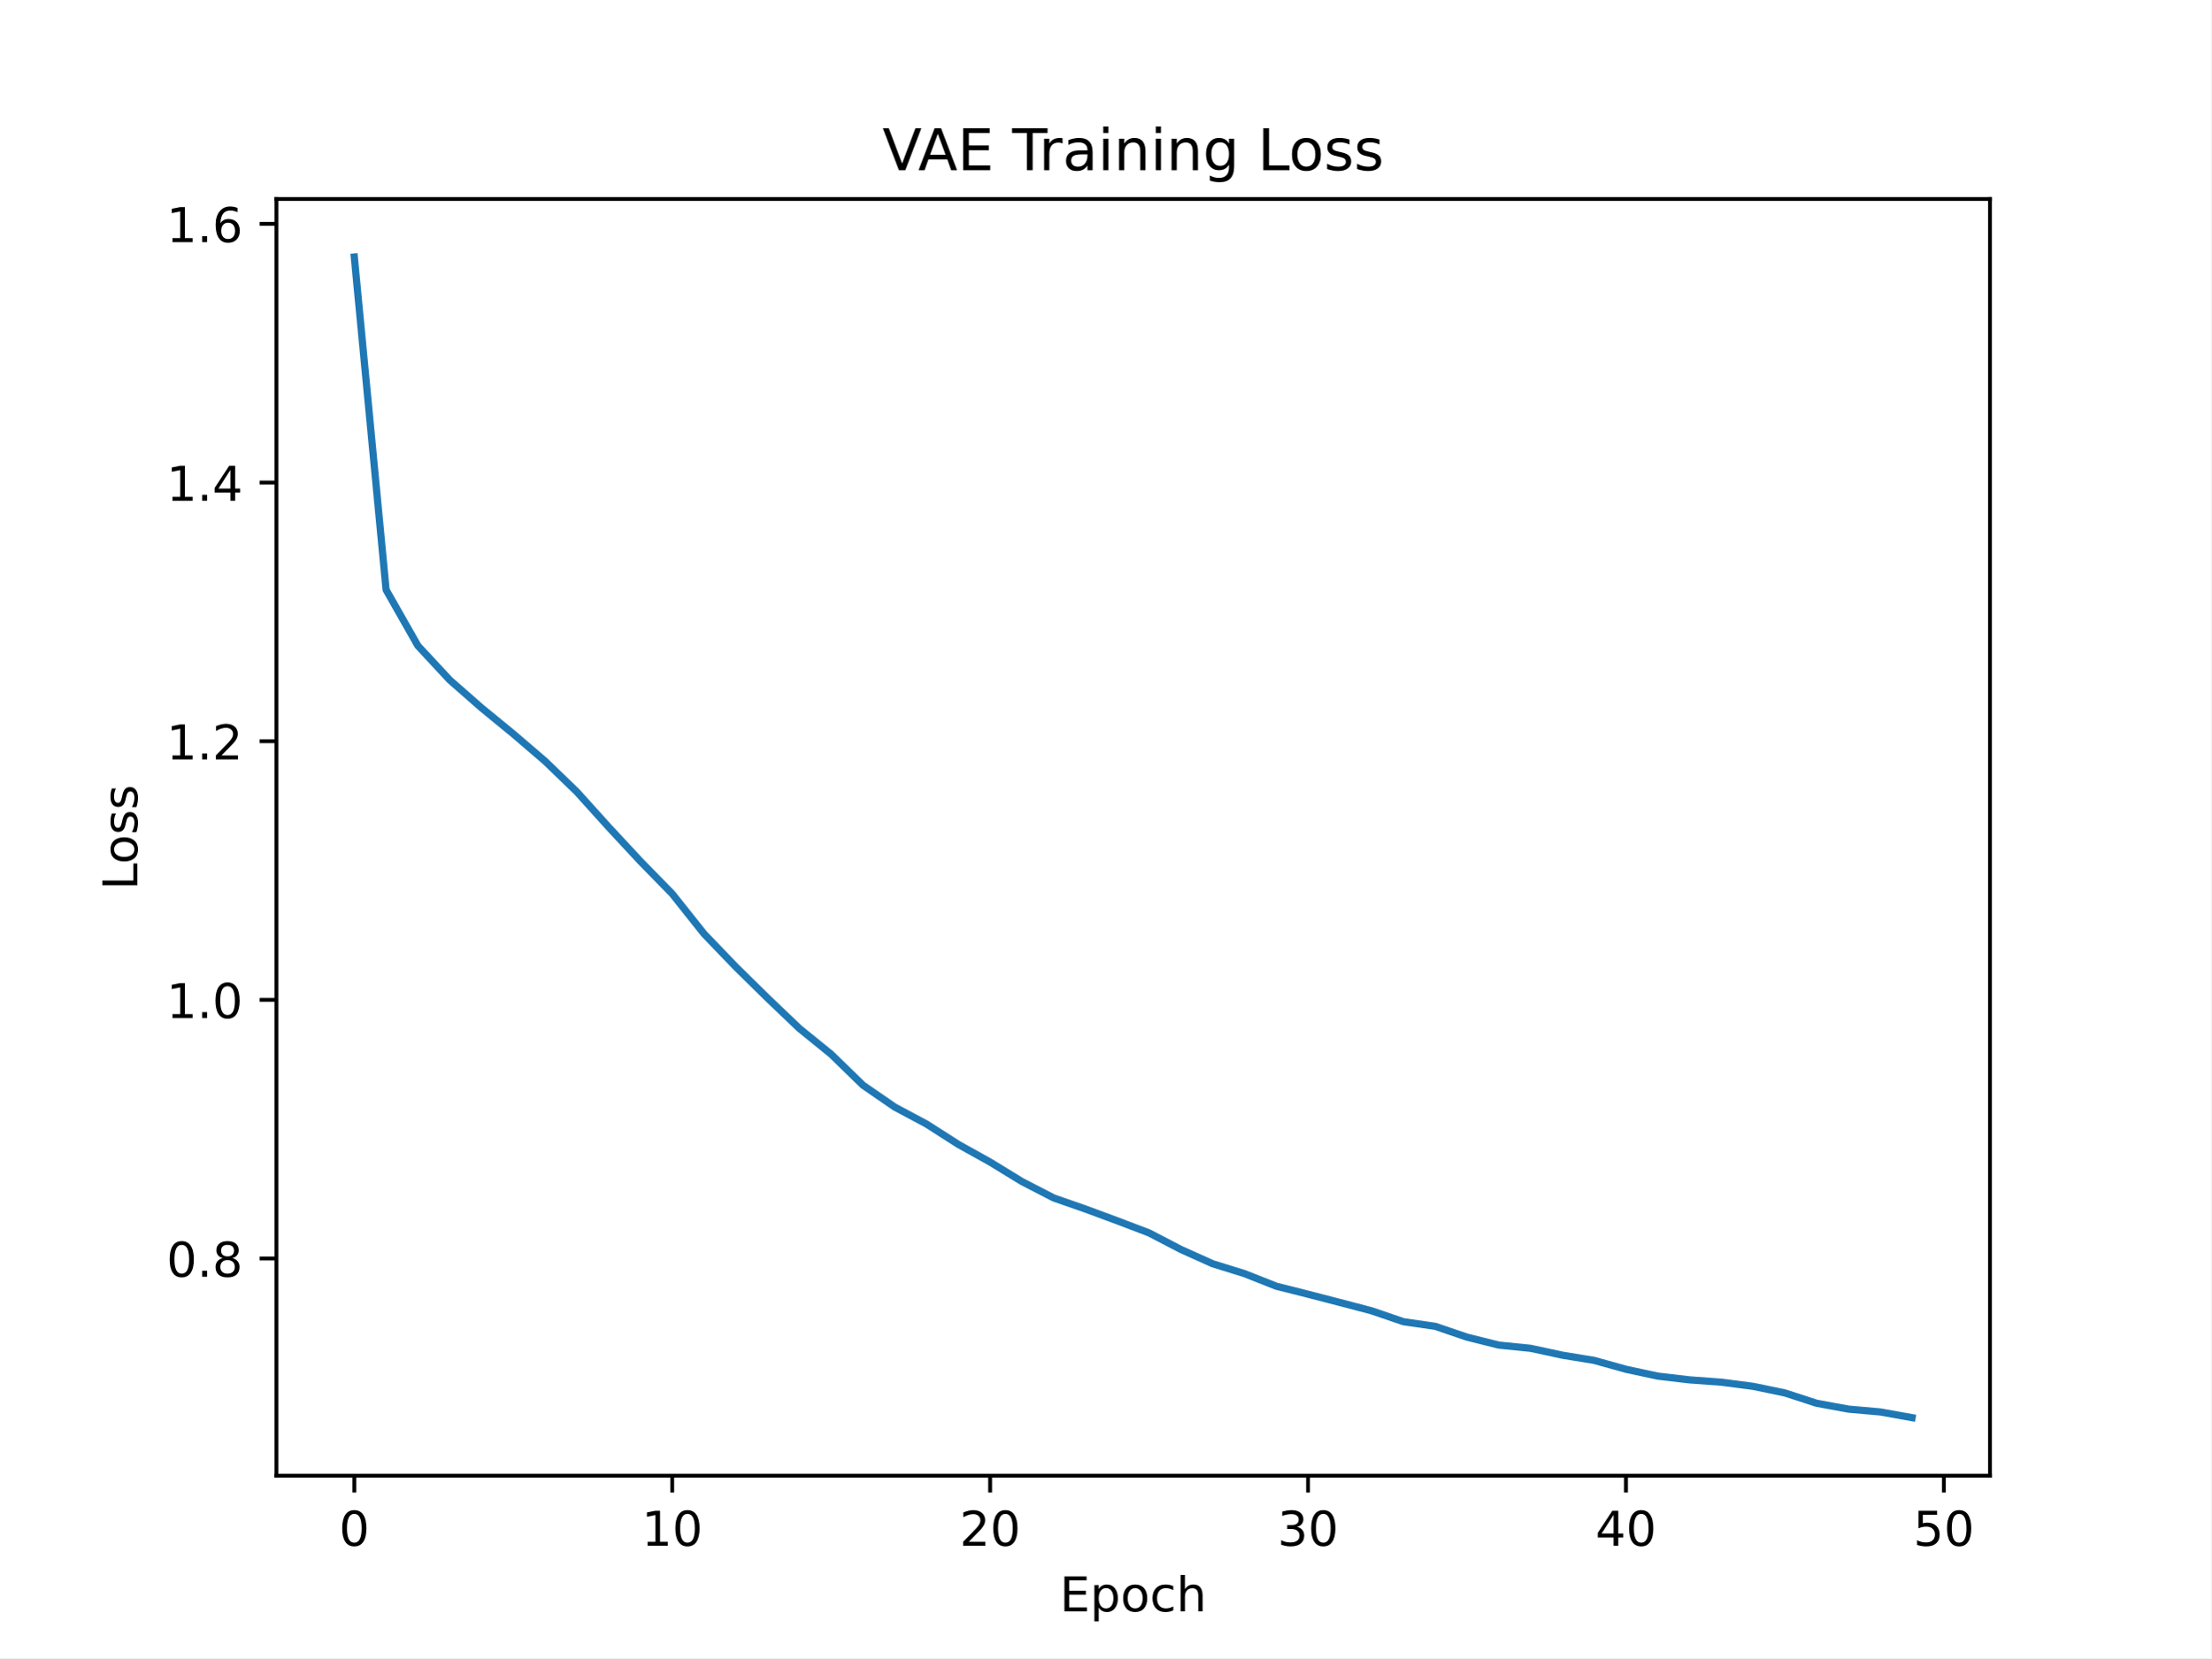
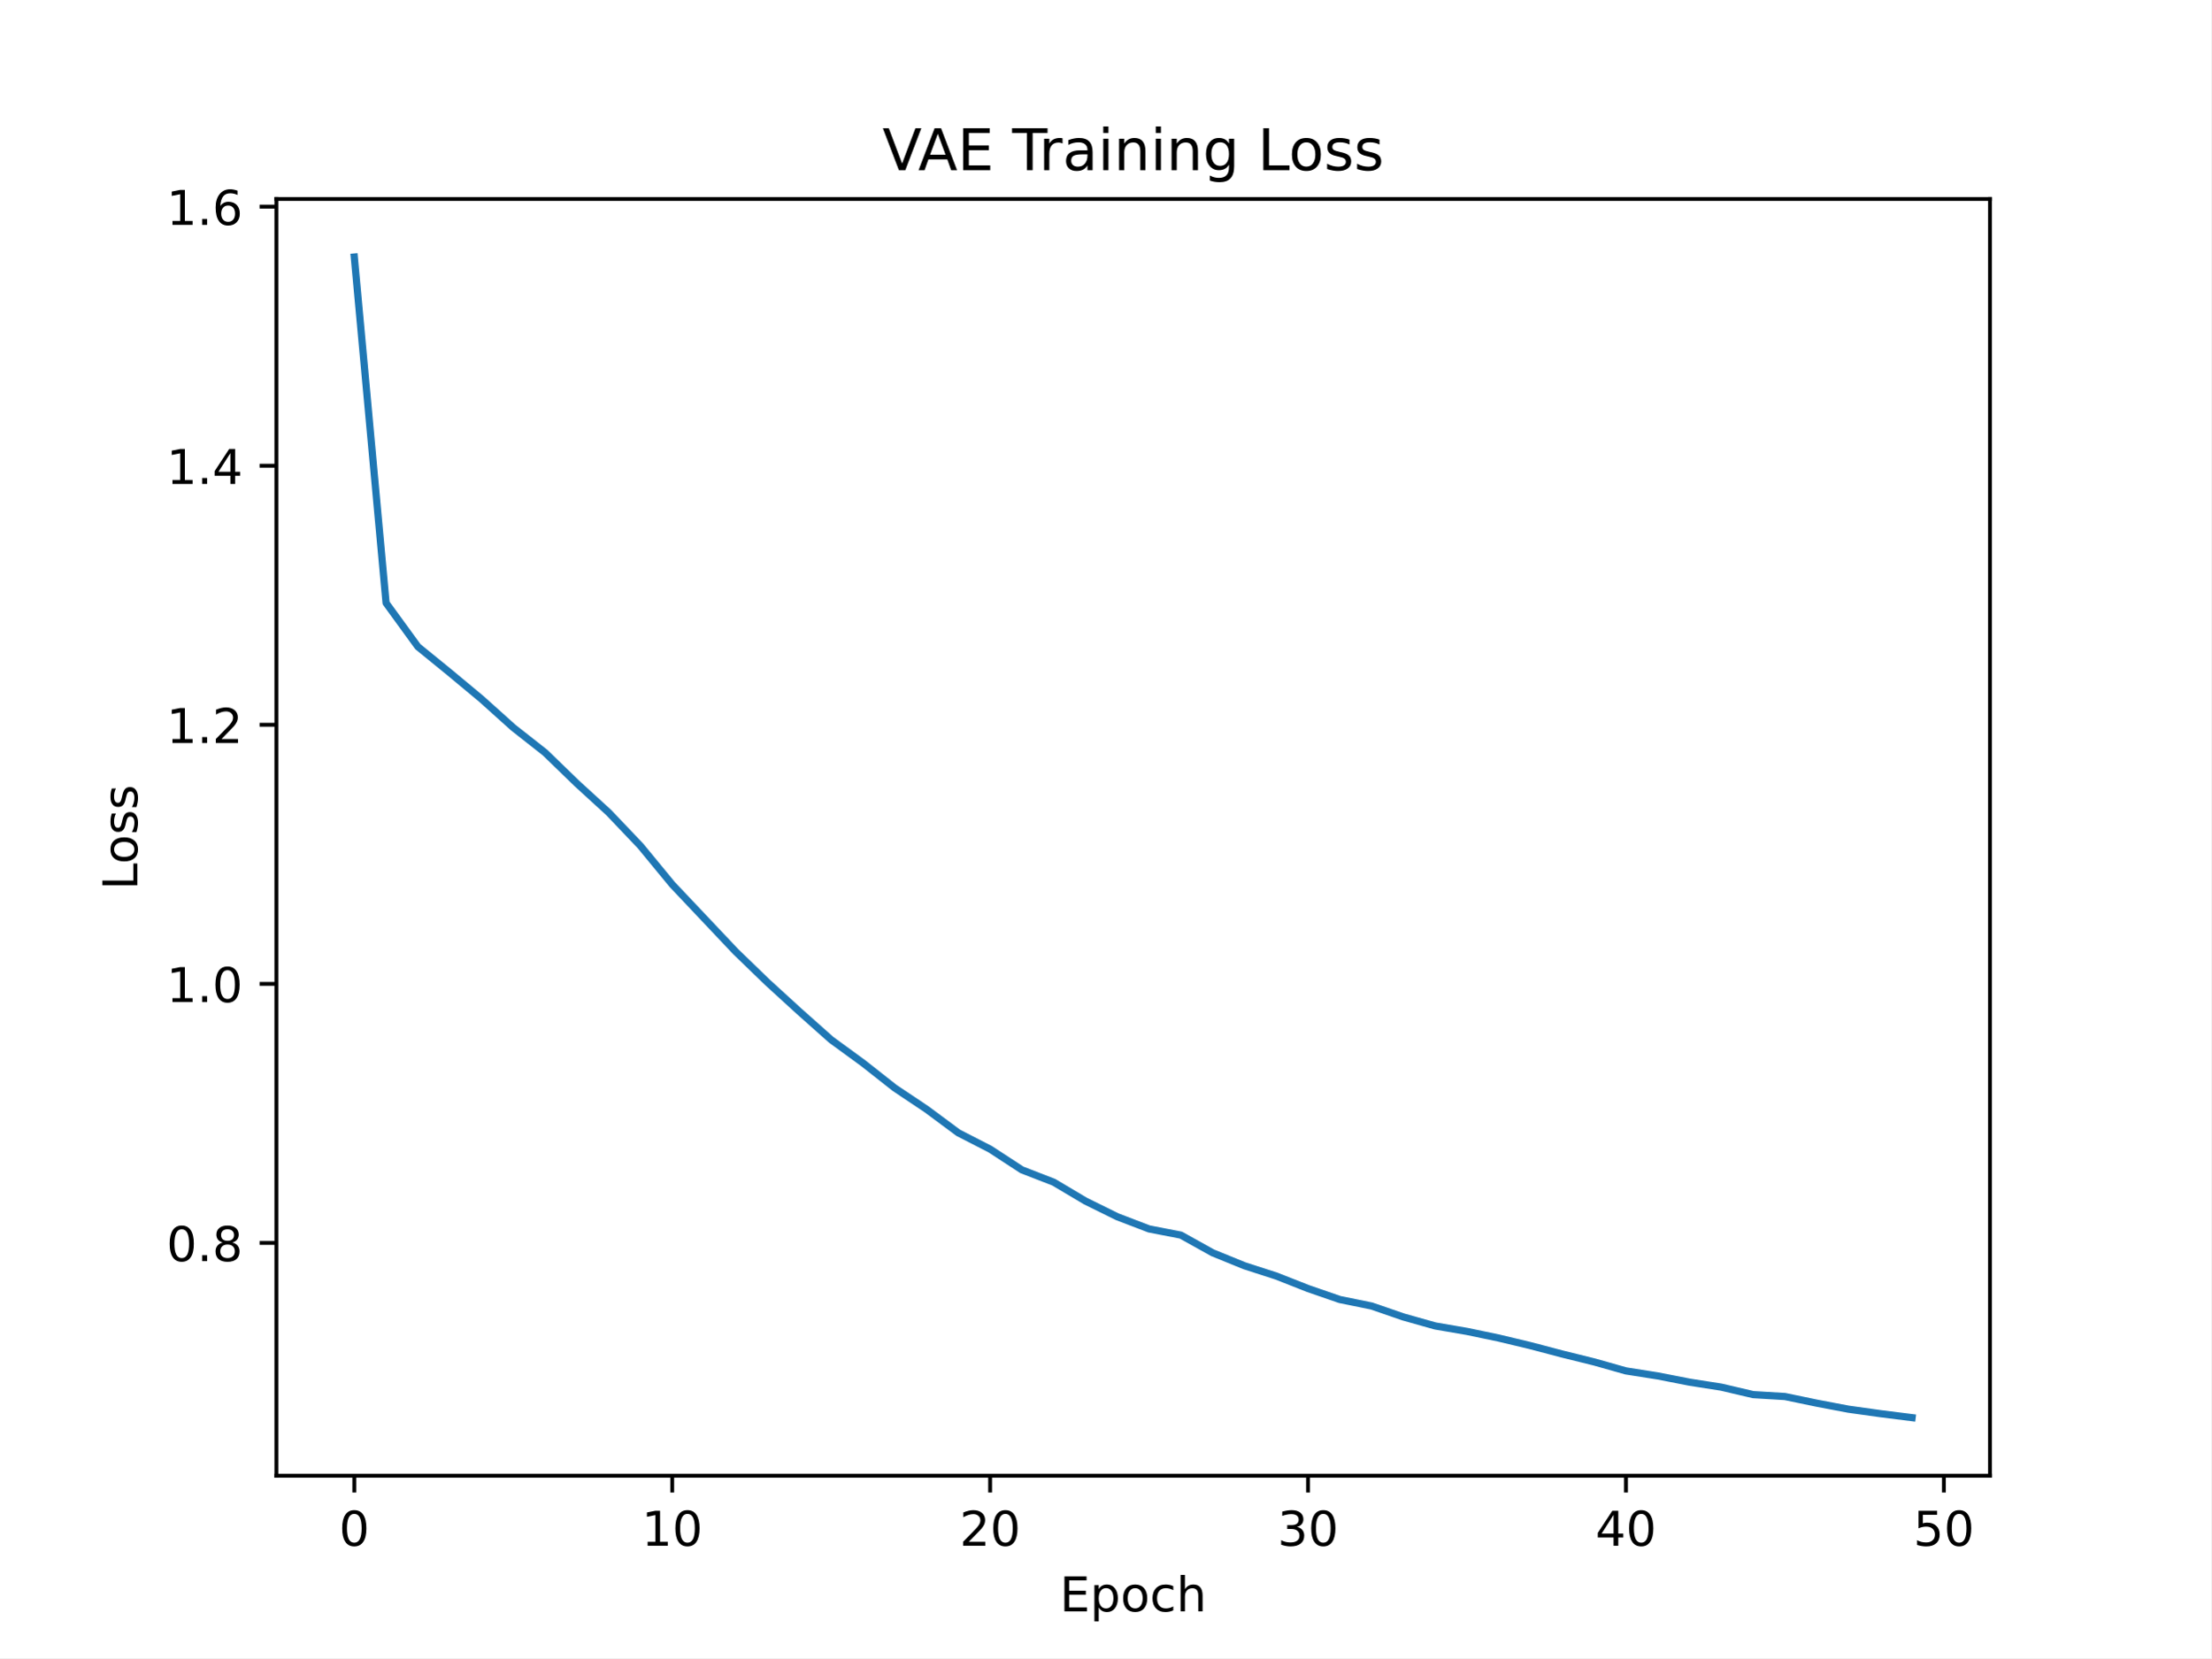
<svg xmlns="http://www.w3.org/2000/svg" xmlns:xlink="http://www.w3.org/1999/xlink" width="460.8pt" height="345.6pt" viewBox="0 0 460.8 345.6" version="1.1">
  <defs>
    <style type="text/css">*{stroke-linejoin: round; stroke-linecap: butt}</style>
  </defs>
  <g id="figure_1">
    <g id="patch_1">
      <path d="M 0 345.6  L 460.8 345.6  L 460.8 0  L 0 0  z " style="fill: #ffffff" />
    </g>
    <g id="axes_1">
      <g id="patch_2">
        <path d="M 57.6 307.584  L 414.72 307.584  L 414.72 41.472  L 57.6 41.472  z " style="fill: #ffffff" />
      </g>
      <g id="matplotlib.axis_1">
        <g id="xtick_1">
          <g id="line2d_1">
            <defs>
-               <path id="m861f8691de" d="M 0 0  L 0 3.5  " style="stroke: #000000; stroke-width: 0.8" />
-             </defs>
-             <g>
-               <use xlink:href="#m861f8691de" x="73.833" y="307.584" style="stroke: #000000; stroke-width: 0.8" />
+               <path id="mcb69a85673" d="M 0 0  L 0 3.5  " style="stroke: #000000; stroke-width: 0.8" />
+             </defs>
+             <g>
+               <use xlink:href="#mcb69a85673" x="73.833" y="307.584" style="stroke: #000000; stroke-width: 0.8" />
            </g>
          </g>
          <g id="text_1">
            <g transform="translate(70.65148 322.1824) scale(0.1 -0.1)">
              <defs>
                <path id="DejaVuSans-30" d="M 2034 4250  Q 1547 4250 1301 3770  Q 1056 3291 1056 2328  Q 1056 1369 1301 889  Q 1547 409 2034 409  Q 2525 409 2770 889  Q 3016 1369 3016 2328  Q 3016 3291 2770 3770  Q 2525 4250 2034 4250  z M 2034 4750  Q 2819 4750 3233 4129  Q 3647 3509 3647 2328  Q 3647 1150 3233 529  Q 2819 -91 2034 -91  Q 1250 -91 836 529  Q 422 1150 422 2328  Q 422 3509 836 4129  Q 1250 4750 2034 4750  z " transform="scale(0.015625)" />
              </defs>
              <use xlink:href="#DejaVuSans-30" />
            </g>
          </g>
        </g>
        <g id="xtick_2">
          <g id="line2d_2">
            <g>
-               <use xlink:href="#m861f8691de" x="140.089" y="307.584" style="stroke: #000000; stroke-width: 0.8" />
+               <use xlink:href="#mcb69a85673" x="140.089" y="307.584" style="stroke: #000000; stroke-width: 0.8" />
            </g>
          </g>
          <g id="text_2">
            <g transform="translate(133.7263 322.1824) scale(0.1 -0.1)">
              <defs>
                <path id="DejaVuSans-31" d="M 794 531  L 1825 531  L 1825 4091  L 703 3866  L 703 4441  L 1819 4666  L 2450 4666  L 2450 531  L 3481 531  L 3481 0  L 794 0  L 794 531  z " transform="scale(0.015625)" />
              </defs>
              <use xlink:href="#DejaVuSans-31" />
              <use xlink:href="#DejaVuSans-30" transform="translate(63.62305 0)" />
            </g>
          </g>
        </g>
        <g id="xtick_3">
          <g id="line2d_3">
            <g>
-               <use xlink:href="#m861f8691de" x="206.345" y="307.584" style="stroke: #000000; stroke-width: 0.8" />
+               <use xlink:href="#mcb69a85673" x="206.345" y="307.584" style="stroke: #000000; stroke-width: 0.8" />
            </g>
          </g>
          <g id="text_3">
            <g transform="translate(199.9823 322.1824) scale(0.1 -0.1)">
              <defs>
                <path id="DejaVuSans-32" d="M 1228 531  L 3431 531  L 3431 0  L 469 0  L 469 531  Q 828 903 1448 1529  Q 2069 2156 2228 2338  Q 2531 2678 2651 2914  Q 2772 3150 2772 3378  Q 2772 3750 2511 3984  Q 2250 4219 1831 4219  Q 1534 4219 1204 4116  Q 875 4013 500 3803  L 500 4441  Q 881 4594 1212 4672  Q 1544 4750 1819 4750  Q 2544 4750 2975 4387  Q 3406 4025 3406 3419  Q 3406 3131 3298 2873  Q 3191 2616 2906 2266  Q 2828 2175 2409 1742  Q 1991 1309 1228 531  z " transform="scale(0.015625)" />
              </defs>
              <use xlink:href="#DejaVuSans-32" />
              <use xlink:href="#DejaVuSans-30" transform="translate(63.62305 0)" />
            </g>
          </g>
        </g>
        <g id="xtick_4">
          <g id="line2d_4">
            <g>
-               <use xlink:href="#m861f8691de" x="272.601" y="307.584" style="stroke: #000000; stroke-width: 0.8" />
+               <use xlink:href="#mcb69a85673" x="272.601" y="307.584" style="stroke: #000000; stroke-width: 0.8" />
            </g>
          </g>
          <g id="text_4">
            <g transform="translate(266.2383 322.1824) scale(0.1 -0.1)">
              <defs>
                <path id="DejaVuSans-33" d="M 2597 2516  Q 3050 2419 3304 2112  Q 3559 1806 3559 1356  Q 3559 666 3084 287  Q 2609 -91 1734 -91  Q 1441 -91 1130 -33  Q 819 25 488 141  L 488 750  Q 750 597 1062 519  Q 1375 441 1716 441  Q 2309 441 2620 675  Q 2931 909 2931 1356  Q 2931 1769 2642 2001  Q 2353 2234 1838 2234  L 1294 2234  L 1294 2753  L 1863 2753  Q 2328 2753 2575 2939  Q 2822 3125 2822 3475  Q 2822 3834 2567 4026  Q 2313 4219 1838 4219  Q 1578 4219 1281 4162  Q 984 4106 628 3988  L 628 4550  Q 988 4650 1302 4700  Q 1616 4750 1894 4750  Q 2613 4750 3031 4423  Q 3450 4097 3450 3541  Q 3450 3153 3228 2886  Q 3006 2619 2597 2516  z " transform="scale(0.015625)" />
              </defs>
              <use xlink:href="#DejaVuSans-33" />
              <use xlink:href="#DejaVuSans-30" transform="translate(63.62305 0)" />
            </g>
          </g>
        </g>
        <g id="xtick_5">
          <g id="line2d_5">
            <g>
-               <use xlink:href="#m861f8691de" x="338.857" y="307.584" style="stroke: #000000; stroke-width: 0.8" />
+               <use xlink:href="#mcb69a85673" x="338.857" y="307.584" style="stroke: #000000; stroke-width: 0.8" />
            </g>
          </g>
          <g id="text_5">
            <g transform="translate(332.4943 322.1824) scale(0.1 -0.1)">
              <defs>
                <path id="DejaVuSans-34" d="M 2419 4116  L 825 1625  L 2419 1625  L 2419 4116  z M 2253 4666  L 3047 4666  L 3047 1625  L 3713 1625  L 3713 1100  L 3047 1100  L 3047 0  L 2419 0  L 2419 1100  L 313 1100  L 313 1709  L 2253 4666  z " transform="scale(0.015625)" />
              </defs>
              <use xlink:href="#DejaVuSans-34" />
              <use xlink:href="#DejaVuSans-30" transform="translate(63.62305 0)" />
            </g>
          </g>
        </g>
        <g id="xtick_6">
          <g id="line2d_6">
            <g>
-               <use xlink:href="#m861f8691de" x="405.113" y="307.584" style="stroke: #000000; stroke-width: 0.8" />
+               <use xlink:href="#mcb69a85673" x="405.113" y="307.584" style="stroke: #000000; stroke-width: 0.8" />
            </g>
          </g>
          <g id="text_6">
            <g transform="translate(398.7504 322.1824) scale(0.1 -0.1)">
              <defs>
                <path id="DejaVuSans-35" d="M 691 4666  L 3169 4666  L 3169 4134  L 1269 4134  L 1269 2991  Q 1406 3038 1543 3061  Q 1681 3084 1819 3084  Q 2600 3084 3056 2656  Q 3513 2228 3513 1497  Q 3513 744 3044 326  Q 2575 -91 1722 -91  Q 1428 -91 1123 -41  Q 819 9 494 109  L 494 744  Q 775 591 1075 516  Q 1375 441 1709 441  Q 2250 441 2565 725  Q 2881 1009 2881 1497  Q 2881 1984 2565 2268  Q 2250 2553 1709 2553  Q 1456 2553 1204 2497  Q 953 2441 691 2322  L 691 4666  z " transform="scale(0.015625)" />
              </defs>
              <use xlink:href="#DejaVuSans-35" />
              <use xlink:href="#DejaVuSans-30" transform="translate(63.62305 0)" />
            </g>
          </g>
        </g>
        <g id="text_7">
          <g transform="translate(220.8491 335.8606) scale(0.1 -0.1)">
            <defs>
              <path id="DejaVuSans-45" d="M 628 4666  L 3578 4666  L 3578 4134  L 1259 4134  L 1259 2753  L 3481 2753  L 3481 2222  L 1259 2222  L 1259 531  L 3634 531  L 3634 0  L 628 0  L 628 4666  z " transform="scale(0.015625)" />
              <path id="DejaVuSans-70" d="M 1159 525  L 1159 -1331  L 581 -1331  L 581 3500  L 1159 3500  L 1159 2969  Q 1341 3281 1617 3432  Q 1894 3584 2278 3584  Q 2916 3584 3314 3078  Q 3713 2572 3713 1747  Q 3713 922 3314 415  Q 2916 -91 2278 -91  Q 1894 -91 1617 61  Q 1341 213 1159 525  z M 3116 1747  Q 3116 2381 2855 2742  Q 2594 3103 2138 3103  Q 1681 3103 1420 2742  Q 1159 2381 1159 1747  Q 1159 1113 1420 752  Q 1681 391 2138 391  Q 2594 391 2855 752  Q 3116 1113 3116 1747  z " transform="scale(0.015625)" />
              <path id="DejaVuSans-6f" d="M 1959 3097  Q 1497 3097 1228 2736  Q 959 2375 959 1747  Q 959 1119 1226 758  Q 1494 397 1959 397  Q 2419 397 2687 759  Q 2956 1122 2956 1747  Q 2956 2369 2687 2733  Q 2419 3097 1959 3097  z M 1959 3584  Q 2709 3584 3137 3096  Q 3566 2609 3566 1747  Q 3566 888 3137 398  Q 2709 -91 1959 -91  Q 1206 -91 779 398  Q 353 888 353 1747  Q 353 2609 779 3096  Q 1206 3584 1959 3584  z " transform="scale(0.015625)" />
              <path id="DejaVuSans-63" d="M 3122 3366  L 3122 2828  Q 2878 2963 2633 3030  Q 2388 3097 2138 3097  Q 1578 3097 1268 2742  Q 959 2388 959 1747  Q 959 1106 1268 751  Q 1578 397 2138 397  Q 2388 397 2633 464  Q 2878 531 3122 666  L 3122 134  Q 2881 22 2623 -34  Q 2366 -91 2075 -91  Q 1284 -91 818 406  Q 353 903 353 1747  Q 353 2603 823 3093  Q 1294 3584 2113 3584  Q 2378 3584 2631 3529  Q 2884 3475 3122 3366  z " transform="scale(0.015625)" />
              <path id="DejaVuSans-68" d="M 3513 2113  L 3513 0  L 2938 0  L 2938 2094  Q 2938 2591 2744 2837  Q 2550 3084 2163 3084  Q 1697 3084 1428 2787  Q 1159 2491 1159 1978  L 1159 0  L 581 0  L 581 4863  L 1159 4863  L 1159 2956  Q 1366 3272 1645 3428  Q 1925 3584 2291 3584  Q 2894 3584 3203 3211  Q 3513 2838 3513 2113  z " transform="scale(0.015625)" />
            </defs>
            <use xlink:href="#DejaVuSans-45" />
            <use xlink:href="#DejaVuSans-70" transform="translate(63.18359 0)" />
            <use xlink:href="#DejaVuSans-6f" transform="translate(126.6602 0)" />
            <use xlink:href="#DejaVuSans-63" transform="translate(187.8418 0)" />
            <use xlink:href="#DejaVuSans-68" transform="translate(242.8223 0)" />
          </g>
        </g>
      </g>
      <g id="matplotlib.axis_2">
        <g id="ytick_1">
          <g id="line2d_7">
            <defs>
-               <path id="m9092a7a322" d="M 0 0  L -3.5 0  " style="stroke: #000000; stroke-width: 0.8" />
-             </defs>
-             <g>
-               <use xlink:href="#m9092a7a322" x="57.6" y="262.315" style="stroke: #000000; stroke-width: 0.8" />
+               <path id="mefb3c9f161" d="M 0 0  L -3.5 0  " style="stroke: #000000; stroke-width: 0.8" />
+             </defs>
+             <g>
+               <use xlink:href="#mefb3c9f161" x="57.6" y="259.064" style="stroke: #000000; stroke-width: 0.8" />
            </g>
          </g>
          <g id="text_8">
-             <g transform="translate(34.69687 266.1141) scale(0.1 -0.1)">
+             <g transform="translate(34.69687 262.8636) scale(0.1 -0.1)">
              <defs>
                <path id="DejaVuSans-2e" d="M 684 794  L 1344 794  L 1344 0  L 684 0  L 684 794  z " transform="scale(0.015625)" />
                <path id="DejaVuSans-38" d="M 2034 2216  Q 1584 2216 1326 1975  Q 1069 1734 1069 1313  Q 1069 891 1326 650  Q 1584 409 2034 409  Q 2484 409 2743 651  Q 3003 894 3003 1313  Q 3003 1734 2745 1975  Q 2488 2216 2034 2216  z M 1403 2484  Q 997 2584 770 2862  Q 544 3141 544 3541  Q 544 4100 942 4425  Q 1341 4750 2034 4750  Q 2731 4750 3128 4425  Q 3525 4100 3525 3541  Q 3525 3141 3298 2862  Q 3072 2584 2669 2484  Q 3125 2378 3379 2068  Q 3634 1759 3634 1313  Q 3634 634 3220 271  Q 2806 -91 2034 -91  Q 1263 -91 848 271  Q 434 634 434 1313  Q 434 1759 690 2068  Q 947 2378 1403 2484  z M 1172 3481  Q 1172 3119 1398 2916  Q 1625 2713 2034 2713  Q 2441 2713 2670 2916  Q 2900 3119 2900 3481  Q 2900 3844 2670 4047  Q 2441 4250 2034 4250  Q 1625 4250 1398 4047  Q 1172 3844 1172 3481  z " transform="scale(0.015625)" />
              </defs>
              <use xlink:href="#DejaVuSans-30" />
              <use xlink:href="#DejaVuSans-2e" transform="translate(63.62305 0)" />
              <use xlink:href="#DejaVuSans-38" transform="translate(95.41016 0)" />
            </g>
          </g>
        </g>
        <g id="ytick_2">
          <g id="line2d_8">
            <g>
-               <use xlink:href="#m9092a7a322" x="57.6" y="208.4" style="stroke: #000000; stroke-width: 0.8" />
+               <use xlink:href="#mefb3c9f161" x="57.6" y="205.066" style="stroke: #000000; stroke-width: 0.8" />
            </g>
          </g>
          <g id="text_9">
-             <g transform="translate(34.69687 212.1995) scale(0.1 -0.1)">
+             <g transform="translate(34.69687 208.8648) scale(0.1 -0.1)">
              <use xlink:href="#DejaVuSans-31" />
              <use xlink:href="#DejaVuSans-2e" transform="translate(63.62305 0)" />
              <use xlink:href="#DejaVuSans-30" transform="translate(95.41016 0)" />
            </g>
          </g>
        </g>
        <g id="ytick_3">
          <g id="line2d_9">
            <g>
-               <use xlink:href="#m9092a7a322" x="57.6" y="154.486" style="stroke: #000000; stroke-width: 0.8" />
+               <use xlink:href="#mefb3c9f161" x="57.6" y="151.067" style="stroke: #000000; stroke-width: 0.8" />
            </g>
          </g>
          <g id="text_10">
-             <g transform="translate(34.69687 158.2849) scale(0.1 -0.1)">
+             <g transform="translate(34.69687 154.8661) scale(0.1 -0.1)">
              <use xlink:href="#DejaVuSans-31" />
              <use xlink:href="#DejaVuSans-2e" transform="translate(63.62305 0)" />
              <use xlink:href="#DejaVuSans-32" transform="translate(95.41016 0)" />
            </g>
          </g>
        </g>
        <g id="ytick_4">
          <g id="line2d_10">
            <g>
-               <use xlink:href="#m9092a7a322" x="57.6" y="100.571" style="stroke: #000000; stroke-width: 0.8" />
+               <use xlink:href="#mefb3c9f161" x="57.6" y="97.068" style="stroke: #000000; stroke-width: 0.8" />
            </g>
          </g>
          <g id="text_11">
-             <g transform="translate(34.69687 104.3703) scale(0.1 -0.1)">
+             <g transform="translate(34.69687 100.8674) scale(0.1 -0.1)">
              <use xlink:href="#DejaVuSans-31" />
              <use xlink:href="#DejaVuSans-2e" transform="translate(63.62305 0)" />
              <use xlink:href="#DejaVuSans-34" transform="translate(95.41016 0)" />
            </g>
          </g>
        </g>
        <g id="ytick_5">
          <g id="line2d_11">
            <g>
-               <use xlink:href="#m9092a7a322" x="57.6" y="46.656" style="stroke: #000000; stroke-width: 0.8" />
+               <use xlink:href="#mefb3c9f161" x="57.6" y="43.069" style="stroke: #000000; stroke-width: 0.8" />
            </g>
          </g>
          <g id="text_12">
-             <g transform="translate(34.69687 50.45572) scale(0.1 -0.1)">
+             <g transform="translate(34.69687 46.86863) scale(0.1 -0.1)">
              <defs>
                <path id="DejaVuSans-36" d="M 2113 2584  Q 1688 2584 1439 2293  Q 1191 2003 1191 1497  Q 1191 994 1439 701  Q 1688 409 2113 409  Q 2538 409 2786 701  Q 3034 994 3034 1497  Q 3034 2003 2786 2293  Q 2538 2584 2113 2584  z M 3366 4563  L 3366 3988  Q 3128 4100 2886 4159  Q 2644 4219 2406 4219  Q 1781 4219 1451 3797  Q 1122 3375 1075 2522  Q 1259 2794 1537 2939  Q 1816 3084 2150 3084  Q 2853 3084 3261 2657  Q 3669 2231 3669 1497  Q 3669 778 3244 343  Q 2819 -91 2113 -91  Q 1303 -91 875 529  Q 447 1150 447 2328  Q 447 3434 972 4092  Q 1497 4750 2381 4750  Q 2619 4750 2861 4703  Q 3103 4656 3366 4563  z " transform="scale(0.015625)" />
              </defs>
              <use xlink:href="#DejaVuSans-31" />
              <use xlink:href="#DejaVuSans-2e" transform="translate(63.62305 0)" />
              <use xlink:href="#DejaVuSans-36" transform="translate(95.41016 0)" />
            </g>
          </g>
        </g>
        <g id="text_13">
          <g transform="translate(28.61719 185.4952) rotate(-90) scale(0.1 -0.1)">
            <defs>
              <path id="DejaVuSans-4c" d="M 628 4666  L 1259 4666  L 1259 531  L 3531 531  L 3531 0  L 628 0  L 628 4666  z " transform="scale(0.015625)" />
              <path id="DejaVuSans-73" d="M 2834 3397  L 2834 2853  Q 2591 2978 2328 3040  Q 2066 3103 1784 3103  Q 1356 3103 1142 2972  Q 928 2841 928 2578  Q 928 2378 1081 2264  Q 1234 2150 1697 2047  L 1894 2003  Q 2506 1872 2764 1633  Q 3022 1394 3022 966  Q 3022 478 2636 193  Q 2250 -91 1575 -91  Q 1294 -91 989 -36  Q 684 19 347 128  L 347 722  Q 666 556 975 473  Q 1284 391 1588 391  Q 1994 391 2212 530  Q 2431 669 2431 922  Q 2431 1156 2273 1281  Q 2116 1406 1581 1522  L 1381 1569  Q 847 1681 609 1914  Q 372 2147 372 2553  Q 372 3047 722 3315  Q 1072 3584 1716 3584  Q 2034 3584 2315 3537  Q 2597 3491 2834 3397  z " transform="scale(0.015625)" />
            </defs>
            <use xlink:href="#DejaVuSans-4c" />
            <use xlink:href="#DejaVuSans-6f" transform="translate(53.96289 0)" />
            <use xlink:href="#DejaVuSans-73" transform="translate(115.1445 0)" />
            <use xlink:href="#DejaVuSans-73" transform="translate(167.2441 0)" />
          </g>
        </g>
      </g>
      <g id="line2d_12">
-         <path d="M 73.833 53.568  L 80.458 122.931  L 87.084 134.588  L 93.71 141.718  L 100.335 147.531  L 106.961 152.96  L 113.586 158.639  L 120.212 165.04  L 126.838 172.386  L 133.463 179.515  L 140.089 186.295  L 146.714 194.627  L 153.34 201.523  L 159.966 208.038  L 166.591 214.364  L 173.217 219.738  L 179.842 226.19  L 186.468 230.751  L 193.094 234.29  L 199.719 238.531  L 206.345 242.218  L 212.97 246.272  L 219.596 249.694  L 226.222 252.004  L 232.847 254.459  L 239.473 256.982  L 246.098 260.429  L 252.724 263.41  L 259.35 265.464  L 265.975 268.087  L 272.601 269.758  L 279.226 271.477  L 285.852 273.219  L 292.478 275.487  L 299.103 276.45  L 305.729 278.706  L 312.354 280.362  L 318.98 281.032  L 325.606 282.464  L 332.231 283.554  L 338.857 285.401  L 345.482 286.83  L 352.108 287.609  L 358.734 288.096  L 365.359 288.958  L 371.985 290.338  L 378.61 292.493  L 385.236 293.707  L 391.862 294.298  L 398.487 295.488  " clip-path="url(#p9132887c05)" style="fill: none; stroke: #1f77b4; stroke-width: 1.5; stroke-linecap: square" />
+         <path d="M 73.833 53.568  L 80.458 125.675  L 87.084 134.784  L 93.71 140.179  L 100.335 145.695  L 106.961 151.649  L 113.586 156.86  L 120.212 163.282  L 126.838 169.342  L 133.463 176.301  L 140.089 184.352  L 146.714 191.36  L 153.34 198.371  L 159.966 204.777  L 166.591 210.831  L 173.217 216.724  L 179.842 221.558  L 186.468 226.774  L 193.094 231.206  L 199.719 236.122  L 206.345 239.52  L 212.97 243.841  L 219.596 246.41  L 226.222 250.344  L 232.847 253.612  L 239.473 256.15  L 246.098 257.439  L 252.724 261.127  L 259.35 263.826  L 265.975 265.965  L 272.601 268.576  L 279.226 270.864  L 285.852 272.217  L 292.478 274.503  L 299.103 276.372  L 305.729 277.511  L 312.354 278.897  L 318.98 280.483  L 325.606 282.231  L 332.231 283.871  L 338.857 285.744  L 345.482 286.788  L 352.108 288.087  L 358.734 289.129  L 365.359 290.685  L 371.985 291.082  L 378.61 292.464  L 385.236 293.724  L 391.862 294.65  L 398.487 295.488  " clip-path="url(#p05efff1b8d)" style="fill: none; stroke: #1f77b4; stroke-width: 1.5; stroke-linecap: square" />
      </g>
      <g id="patch_3">
        <path d="M 57.6 307.584  L 57.6 41.472  " style="fill: none; stroke: #000000; stroke-width: 0.8; stroke-linejoin: miter; stroke-linecap: square" />
      </g>
      <g id="patch_4">
        <path d="M 414.72 307.584  L 414.72 41.472  " style="fill: none; stroke: #000000; stroke-width: 0.8; stroke-linejoin: miter; stroke-linecap: square" />
      </g>
      <g id="patch_5">
        <path d="M 57.6 307.584  L 414.72 307.584  " style="fill: none; stroke: #000000; stroke-width: 0.8; stroke-linejoin: miter; stroke-linecap: square" />
      </g>
      <g id="patch_6">
        <path d="M 57.6 41.472  L 414.72 41.472  " style="fill: none; stroke: #000000; stroke-width: 0.8; stroke-linejoin: miter; stroke-linecap: square" />
      </g>
      <g id="text_14">
        <g transform="translate(183.8972 35.472) scale(0.12 -0.12)">
          <defs>
            <path id="DejaVuSans-56" d="M 1831 0  L 50 4666  L 709 4666  L 2188 738  L 3669 4666  L 4325 4666  L 2547 0  L 1831 0  z " transform="scale(0.015625)" />
            <path id="DejaVuSans-41" d="M 2188 4044  L 1331 1722  L 3047 1722  L 2188 4044  z M 1831 4666  L 2547 4666  L 4325 0  L 3669 0  L 3244 1197  L 1141 1197  L 716 0  L 50 0  L 1831 4666  z " transform="scale(0.015625)" />
            <path id="DejaVuSans-20" transform="scale(0.015625)" />
            <path id="DejaVuSans-54" d="M -19 4666  L 3928 4666  L 3928 4134  L 2272 4134  L 2272 0  L 1638 0  L 1638 4134  L -19 4134  L -19 4666  z " transform="scale(0.015625)" />
            <path id="DejaVuSans-72" d="M 2631 2963  Q 2534 3019 2420 3045  Q 2306 3072 2169 3072  Q 1681 3072 1420 2755  Q 1159 2438 1159 1844  L 1159 0  L 581 0  L 581 3500  L 1159 3500  L 1159 2956  Q 1341 3275 1631 3429  Q 1922 3584 2338 3584  Q 2397 3584 2469 3576  Q 2541 3569 2628 3553  L 2631 2963  z " transform="scale(0.015625)" />
            <path id="DejaVuSans-61" d="M 2194 1759  Q 1497 1759 1228 1600  Q 959 1441 959 1056  Q 959 750 1161 570  Q 1363 391 1709 391  Q 2188 391 2477 730  Q 2766 1069 2766 1631  L 2766 1759  L 2194 1759  z M 3341 1997  L 3341 0  L 2766 0  L 2766 531  Q 2569 213 2275 61  Q 1981 -91 1556 -91  Q 1019 -91 701 211  Q 384 513 384 1019  Q 384 1609 779 1909  Q 1175 2209 1959 2209  L 2766 2209  L 2766 2266  Q 2766 2663 2505 2880  Q 2244 3097 1772 3097  Q 1472 3097 1187 3025  Q 903 2953 641 2809  L 641 3341  Q 956 3463 1253 3523  Q 1550 3584 1831 3584  Q 2591 3584 2966 3190  Q 3341 2797 3341 1997  z " transform="scale(0.015625)" />
            <path id="DejaVuSans-69" d="M 603 3500  L 1178 3500  L 1178 0  L 603 0  L 603 3500  z M 603 4863  L 1178 4863  L 1178 4134  L 603 4134  L 603 4863  z " transform="scale(0.015625)" />
            <path id="DejaVuSans-6e" d="M 3513 2113  L 3513 0  L 2938 0  L 2938 2094  Q 2938 2591 2744 2837  Q 2550 3084 2163 3084  Q 1697 3084 1428 2787  Q 1159 2491 1159 1978  L 1159 0  L 581 0  L 581 3500  L 1159 3500  L 1159 2956  Q 1366 3272 1645 3428  Q 1925 3584 2291 3584  Q 2894 3584 3203 3211  Q 3513 2838 3513 2113  z " transform="scale(0.015625)" />
            <path id="DejaVuSans-67" d="M 2906 1791  Q 2906 2416 2648 2759  Q 2391 3103 1925 3103  Q 1463 3103 1205 2759  Q 947 2416 947 1791  Q 947 1169 1205 825  Q 1463 481 1925 481  Q 2391 481 2648 825  Q 2906 1169 2906 1791  z M 3481 434  Q 3481 -459 3084 -895  Q 2688 -1331 1869 -1331  Q 1566 -1331 1297 -1286  Q 1028 -1241 775 -1147  L 775 -588  Q 1028 -725 1275 -790  Q 1522 -856 1778 -856  Q 2344 -856 2625 -561  Q 2906 -266 2906 331  L 2906 616  Q 2728 306 2450 153  Q 2172 0 1784 0  Q 1141 0 747 490  Q 353 981 353 1791  Q 353 2603 747 3093  Q 1141 3584 1784 3584  Q 2172 3584 2450 3431  Q 2728 3278 2906 2969  L 2906 3500  L 3481 3500  L 3481 434  z " transform="scale(0.015625)" />
          </defs>
          <use xlink:href="#DejaVuSans-56" />
          <use xlink:href="#DejaVuSans-41" transform="translate(62.0332 0)" />
          <use xlink:href="#DejaVuSans-45" transform="translate(130.4414 0)" />
          <use xlink:href="#DejaVuSans-20" transform="translate(193.625 0)" />
          <use xlink:href="#DejaVuSans-54" transform="translate(225.4121 0)" />
          <use xlink:href="#DejaVuSans-72" transform="translate(271.7461 0)" />
          <use xlink:href="#DejaVuSans-61" transform="translate(312.8594 0)" />
          <use xlink:href="#DejaVuSans-69" transform="translate(374.1387 0)" />
          <use xlink:href="#DejaVuSans-6e" transform="translate(401.9219 0)" />
          <use xlink:href="#DejaVuSans-69" transform="translate(465.3008 0)" />
          <use xlink:href="#DejaVuSans-6e" transform="translate(493.084 0)" />
          <use xlink:href="#DejaVuSans-67" transform="translate(556.4629 0)" />
          <use xlink:href="#DejaVuSans-20" transform="translate(619.9395 0)" />
          <use xlink:href="#DejaVuSans-4c" transform="translate(651.7266 0)" />
          <use xlink:href="#DejaVuSans-6f" transform="translate(705.6895 0)" />
          <use xlink:href="#DejaVuSans-73" transform="translate(766.8711 0)" />
          <use xlink:href="#DejaVuSans-73" transform="translate(818.9707 0)" />
        </g>
      </g>
    </g>
  </g>
  <defs>
-     <clipPath id="p9132887c05">
+     <clipPath id="p05efff1b8d">
      <rect x="57.6" y="41.472" width="357.12" height="266.112" />
    </clipPath>
  </defs>
</svg>
